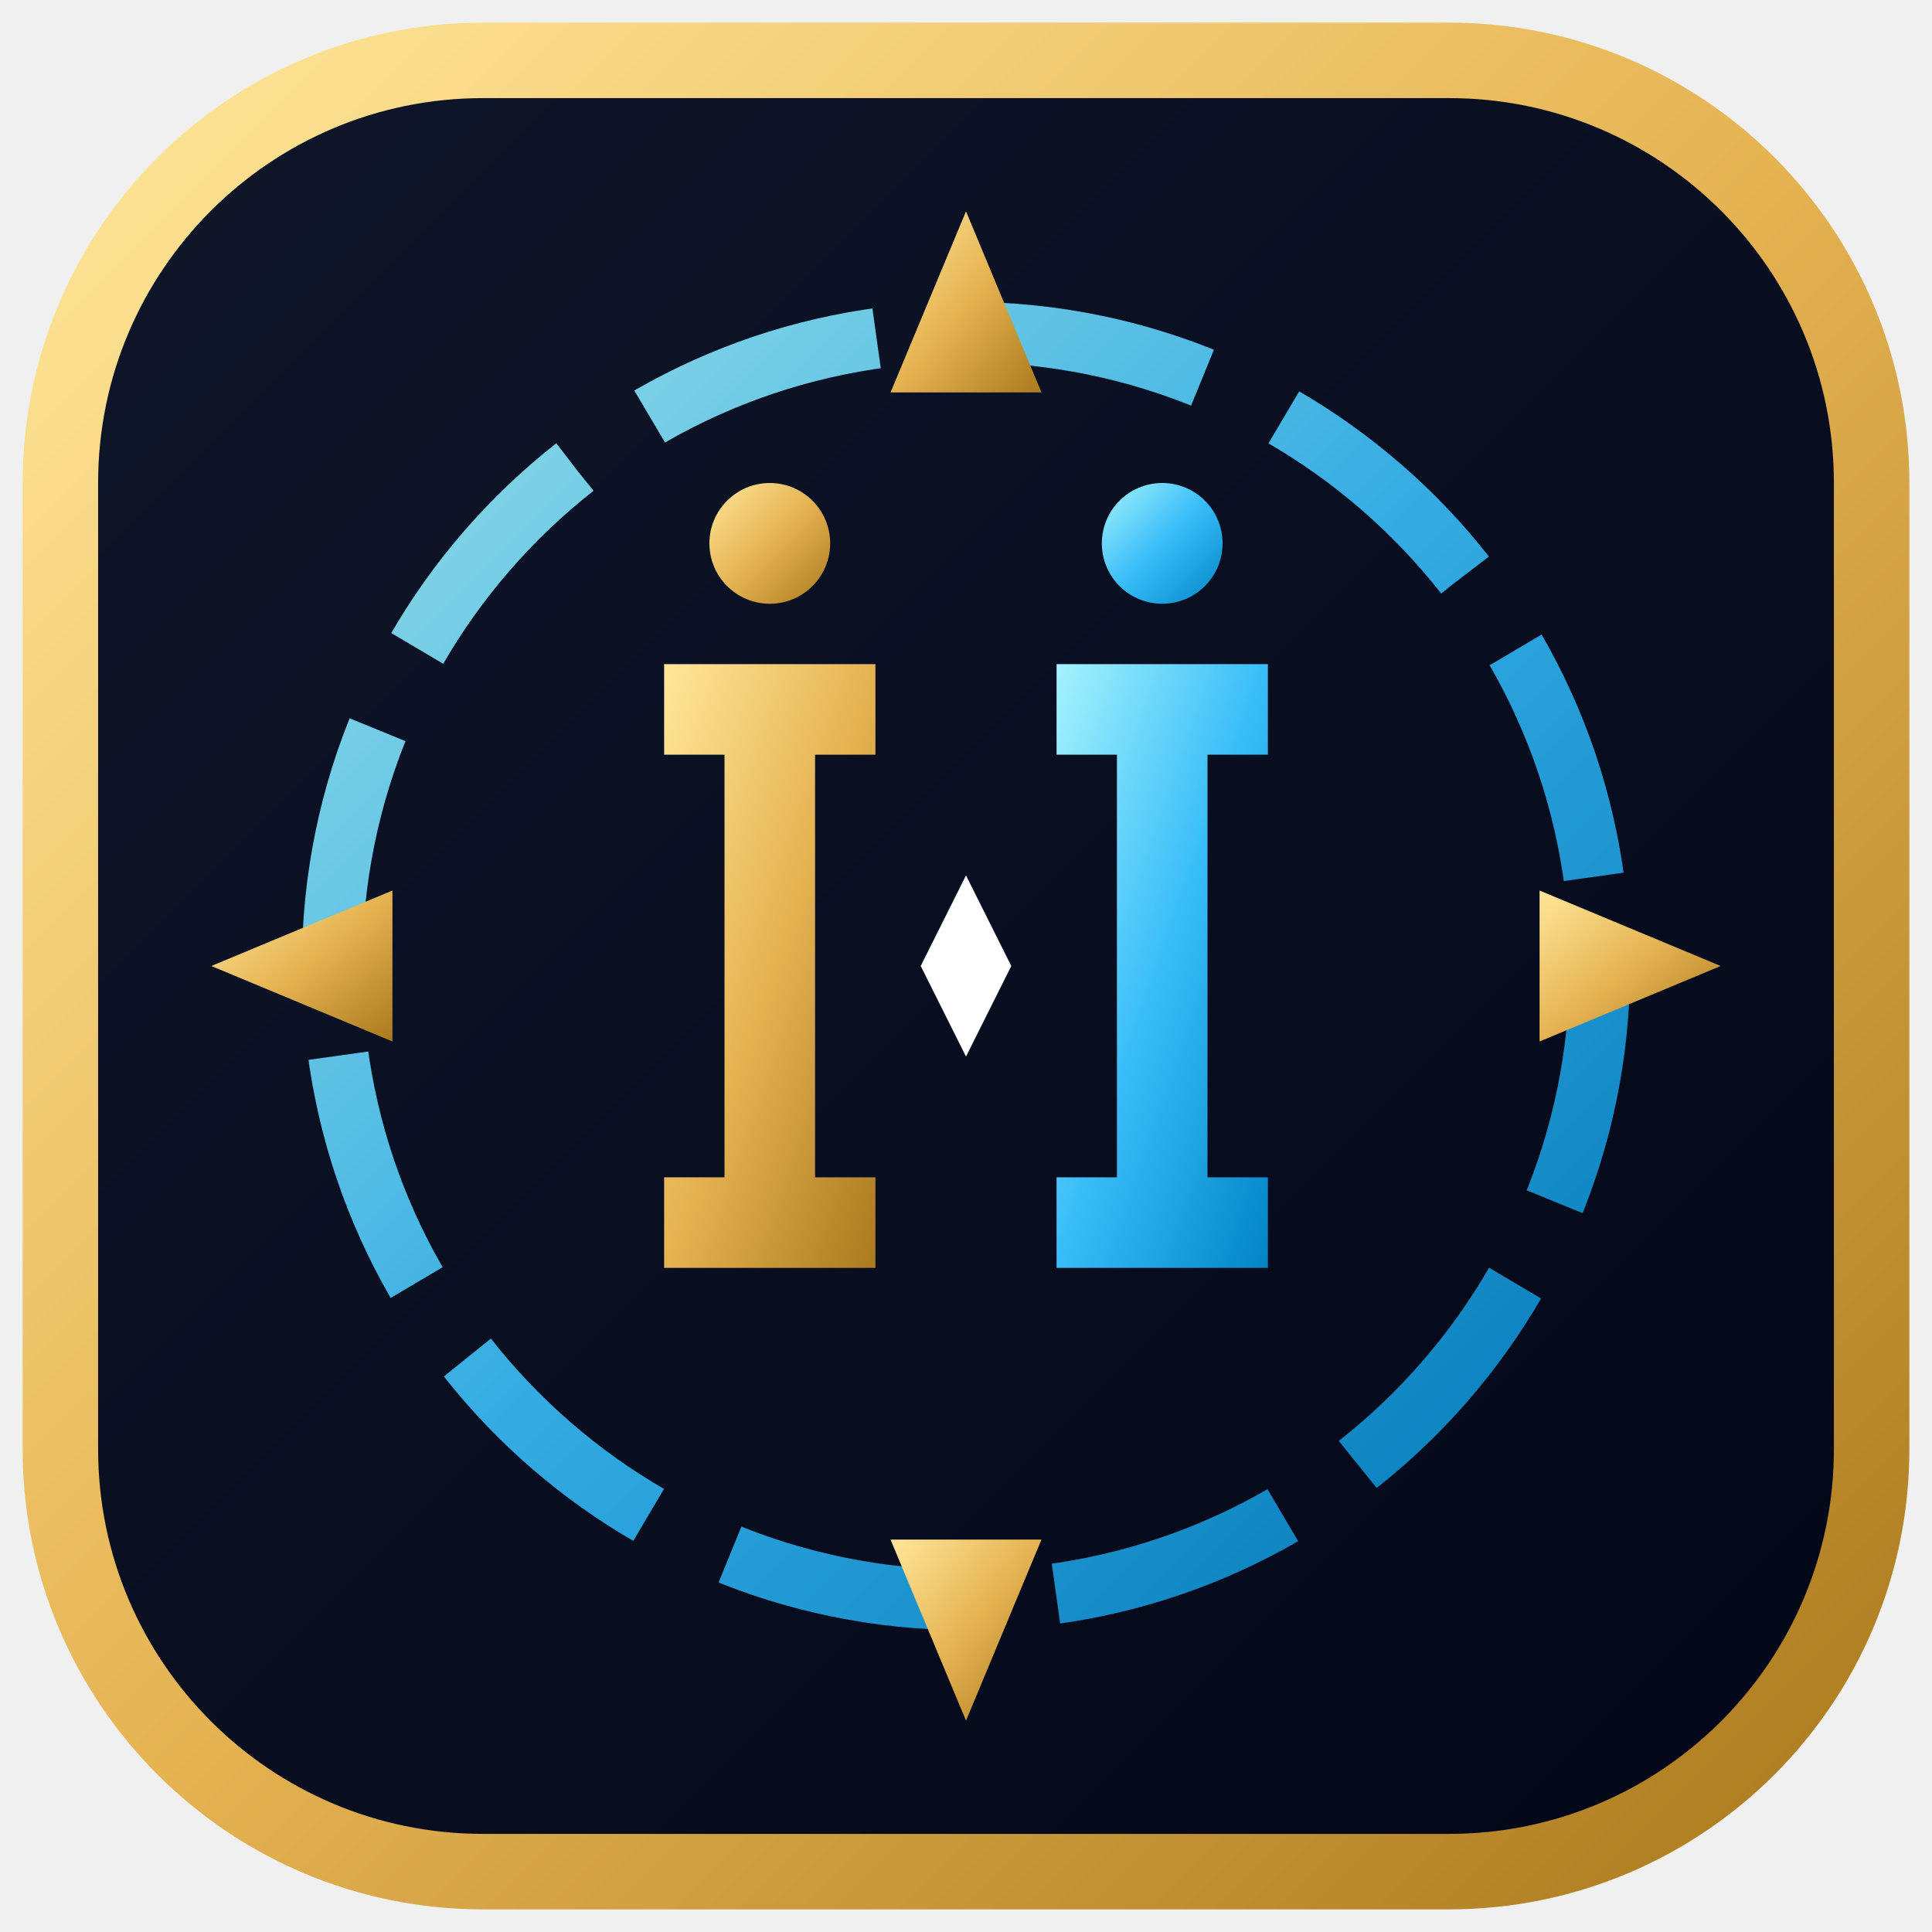
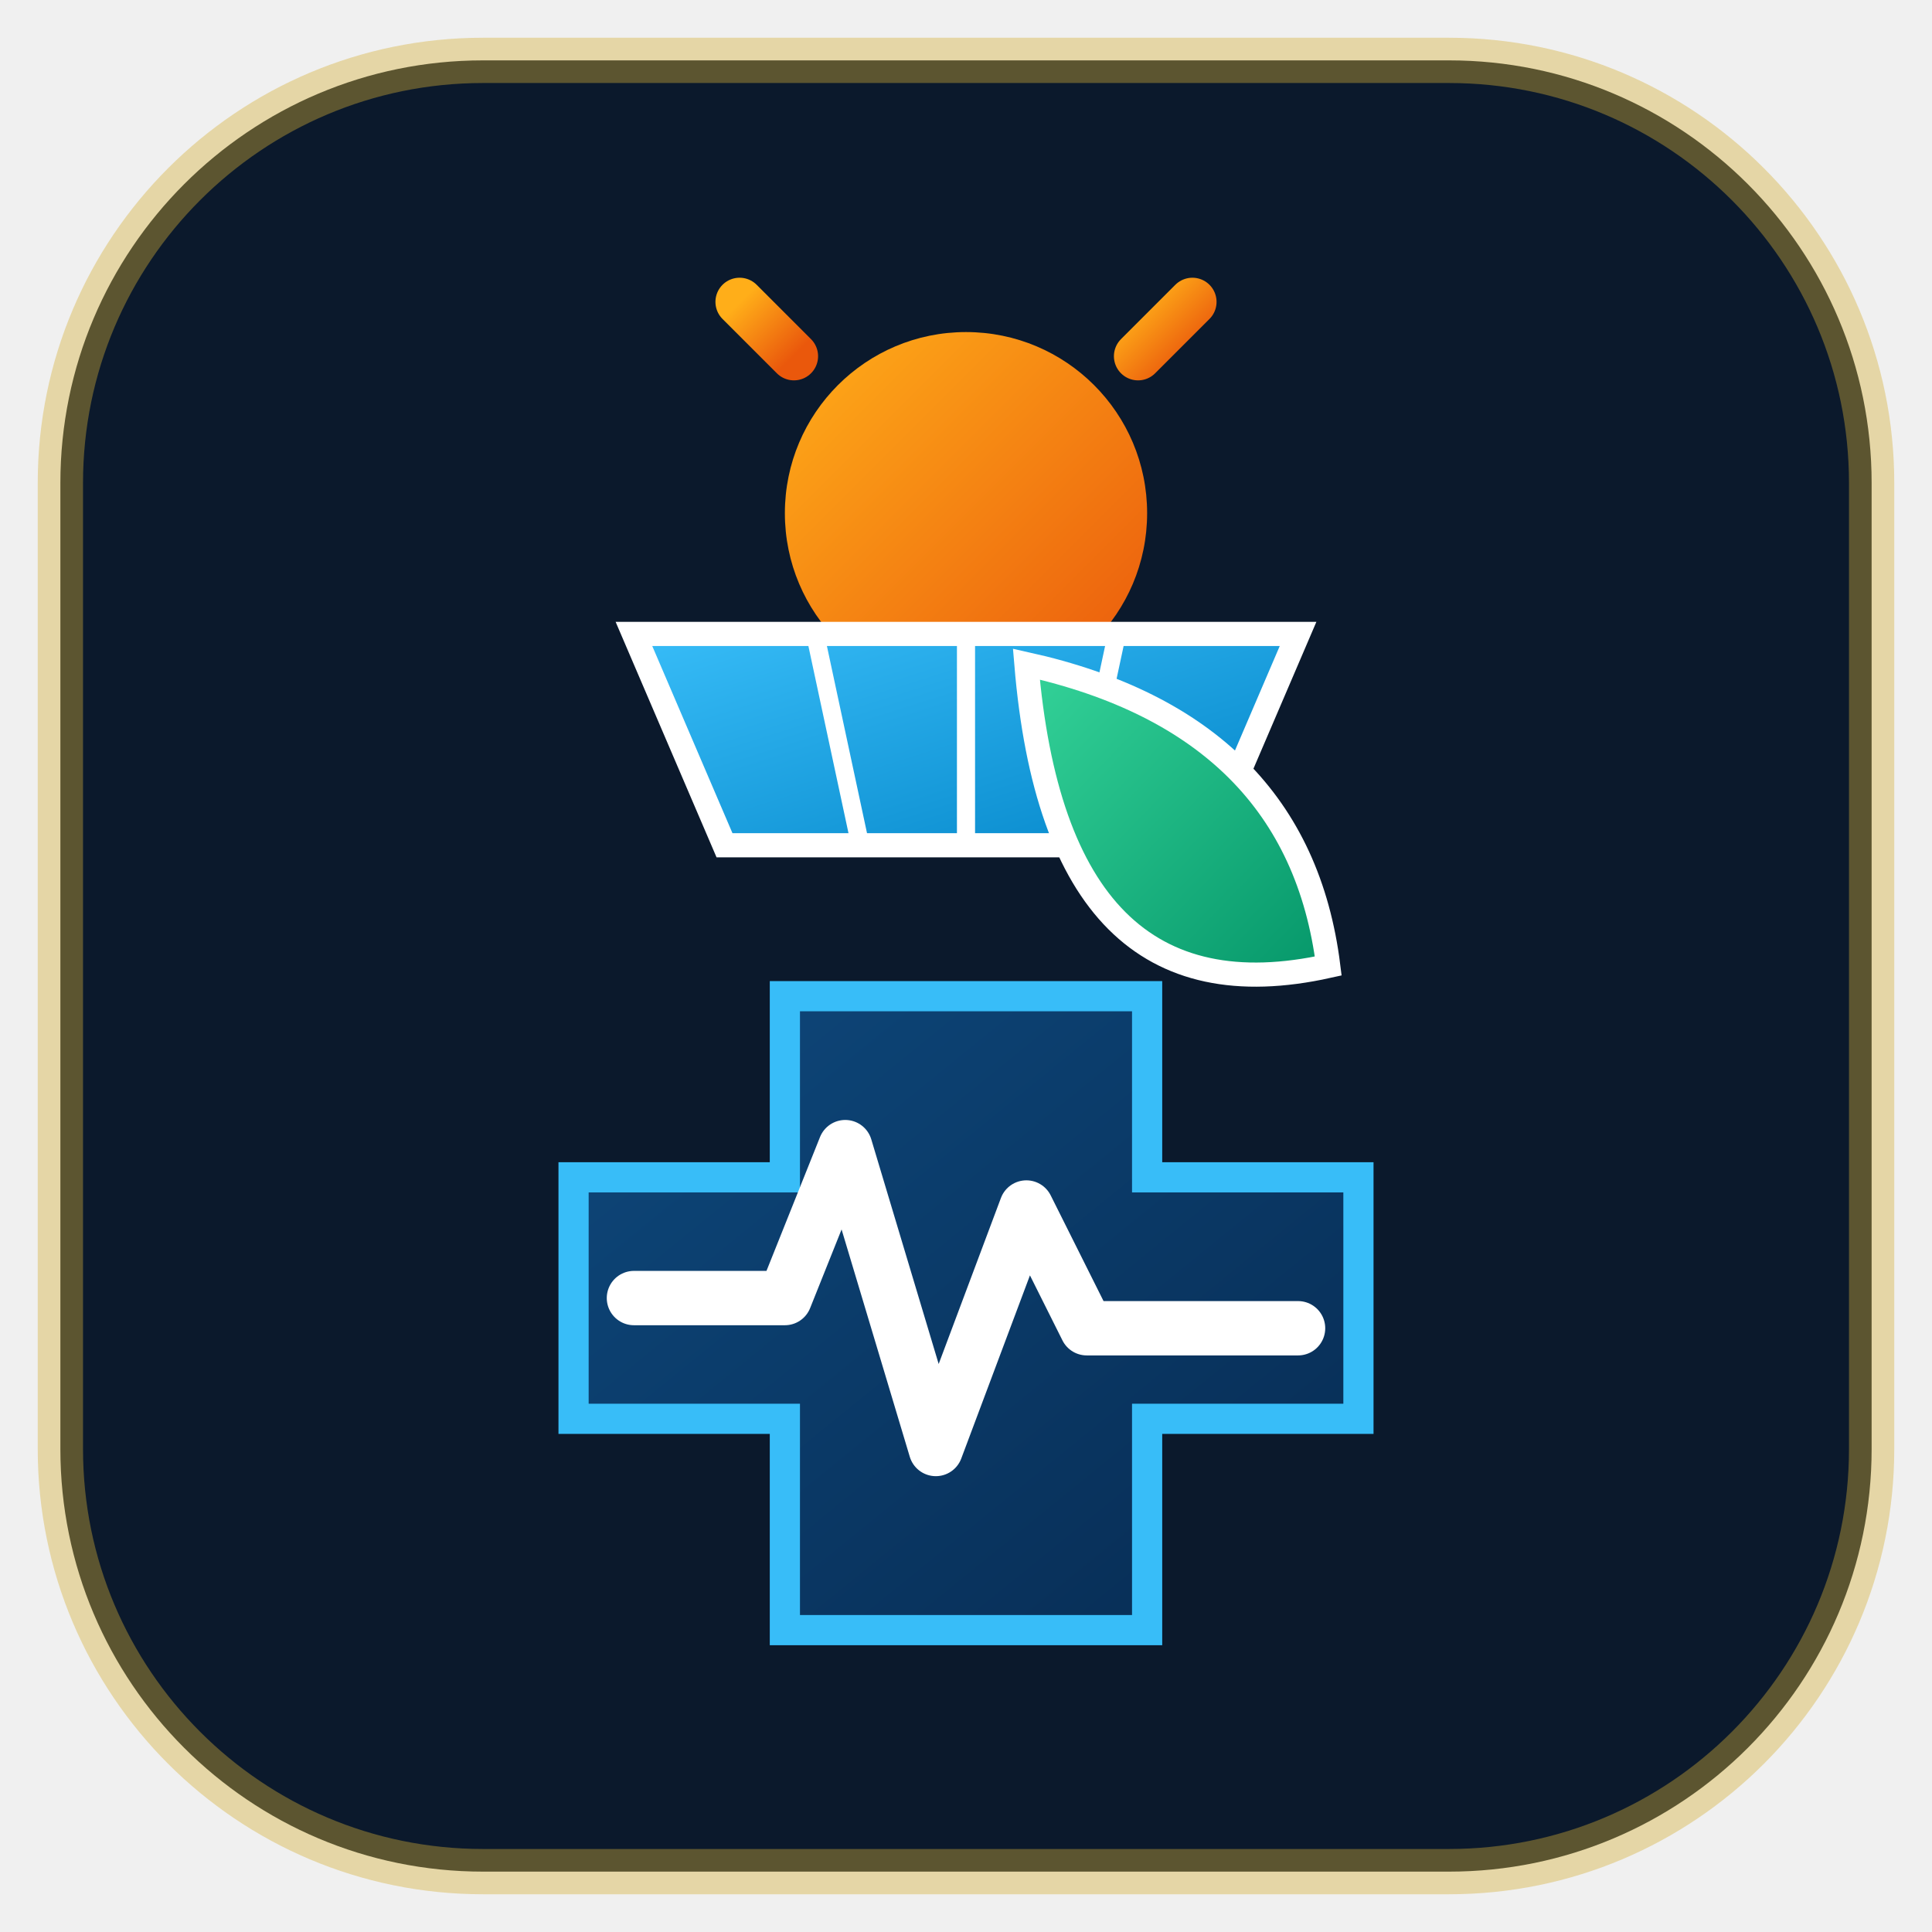
<svg xmlns="http://www.w3.org/2000/svg" viewBox="0 0 64 64" width="64" height="64">
  <defs>
-     <linearGradient id="favGold" x1="0%" y1="0%" x2="100%" y2="100%">
-       <stop offset="0%" stop-color="#FFE79A" />
-       <stop offset="50%" stop-color="#E5B352" />
-       <stop offset="100%" stop-color="#AA7A1E" />
+     <linearGradient id="sunGrad" x1="0%" y1="0%" x2="100%" y2="100%">
+       <stop offset="0%" stop-color="#FFAE19" />
+       <stop offset="100%" stop-color="#EA580C" />
    </linearGradient>
-     <linearGradient id="favCyan" x1="0%" y1="0%" x2="100%" y2="100%">
-       <stop offset="0%" stop-color="#A5F3FC" />
-       <stop offset="50%" stop-color="#38BDF8" />
+     <linearGradient id="panelGrad" x1="0%" y1="0%" x2="100%" y2="100%">
+       <stop offset="0%" stop-color="#38BDF8" />
      <stop offset="100%" stop-color="#0284C7" />
    </linearGradient>
-     <linearGradient id="favBg" x1="0%" y1="0%" x2="100%" y2="100%">
-       <stop offset="0%" stop-color="#0F172A" />
-       <stop offset="100%" stop-color="#020617" />
+     <linearGradient id="crossGrad" x1="0%" y1="0%" x2="100%" y2="100%">
+       <stop offset="0%" stop-color="#0E487C" />
+       <stop offset="100%" stop-color="#072B52" />
+     </linearGradient>
+     <linearGradient id="leafGrad" x1="0%" y1="0%" x2="100%" y2="100%">
+       <stop offset="0%" stop-color="#34D399" />
+       <stop offset="100%" stop-color="#059669" />
    </linearGradient>
  </defs>
-   <rect x="2" y="2" width="60" height="60" rx="14" fill="url(#favBg)" stroke="url(#favGold)" stroke-width="2.5" />
-   <circle cx="32" cy="32" r="21" fill="none" stroke="url(#favCyan)" stroke-width="2" stroke-dasharray="8 3" opacity="0.9" />
-   <polygon points="32,7 34.5,13 29.5,13" fill="url(#favGold)" />
-   <polygon points="32,57 34.5,51 29.5,51" fill="url(#favGold)" />
-   <polygon points="7,32 13,34.5 13,29.5" fill="url(#favGold)" />
-   <polygon points="57,32 51,34.5 51,29.5" fill="url(#favGold)" />
-   <path d="M22 22 H29 V25 H27 V39 H29 V42 H22 V39 H24 V25 H22 Z" fill="url(#favGold)" />
-   <circle cx="25.5" cy="18" r="2" fill="url(#favGold)" />
-   <path d="M35 22 H42 V25 H40 V39 H42 V42 H35 V39 H37 V25 H35 Z" fill="url(#favCyan)" />
-   <circle cx="38.5" cy="18" r="2" fill="url(#favCyan)" />
-   <polygon points="32,29 33.5,32 32,35 30.5,32" fill="#FFFFFF" />
+   <rect x="2" y="2" width="60" height="60" rx="14" fill="#0B192C" stroke="rgba(212, 175, 55, 0.4)" stroke-width="1.5" />
+   <circle cx="32" cy="17" r="6" fill="url(#sunGrad)" />
+   <g stroke="url(#sunGrad)" stroke-width="1.6" stroke-linecap="round">
+     <line x1="32" y1="7" x2="32" y2="9.5" />
+     <line x1="24.5" y1="10" x2="26.3" y2="11.8" />
+     <line x1="39.5" y1="10" x2="37.7" y2="11.8" />
+     <line x1="21.5" y1="17" x2="24" y2="17" />
+     <line x1="42.5" y1="17" x2="40" y2="17" />
+   </g>
+   <polygon points="21,21 43,21 40,28 24,28" fill="url(#panelGrad)" stroke="#FFFFFF" stroke-width="0.8" />
+   <line x1="27" y1="21" x2="28.5" y2="28" stroke="#FFFFFF" stroke-width="0.6" />
+   <line x1="32" y1="21" x2="32" y2="28" stroke="#FFFFFF" stroke-width="0.6" />
+   <line x1="37" y1="21" x2="35.5" y2="28" stroke="#FFFFFF" stroke-width="0.6" />
+   <path d="M34,22 Q43,24 44,32 Q35,34 34,22 Z" fill="url(#leafGrad)" stroke="#FFFFFF" stroke-width="0.8" />
+   <path d="M26,33 H38 V39 H45 V47 H38 V54 H26 V47 H19 V39 H26 Z" fill="url(#crossGrad)" stroke="#38BDF8" stroke-width="1" />
+   <path d="M21,43 L26,43 L28,38 L31,48 L34,40 L36,44 L43,44" fill="none" stroke="#FFFFFF" stroke-width="1.8" stroke-linecap="round" stroke-linejoin="round" />
</svg>
